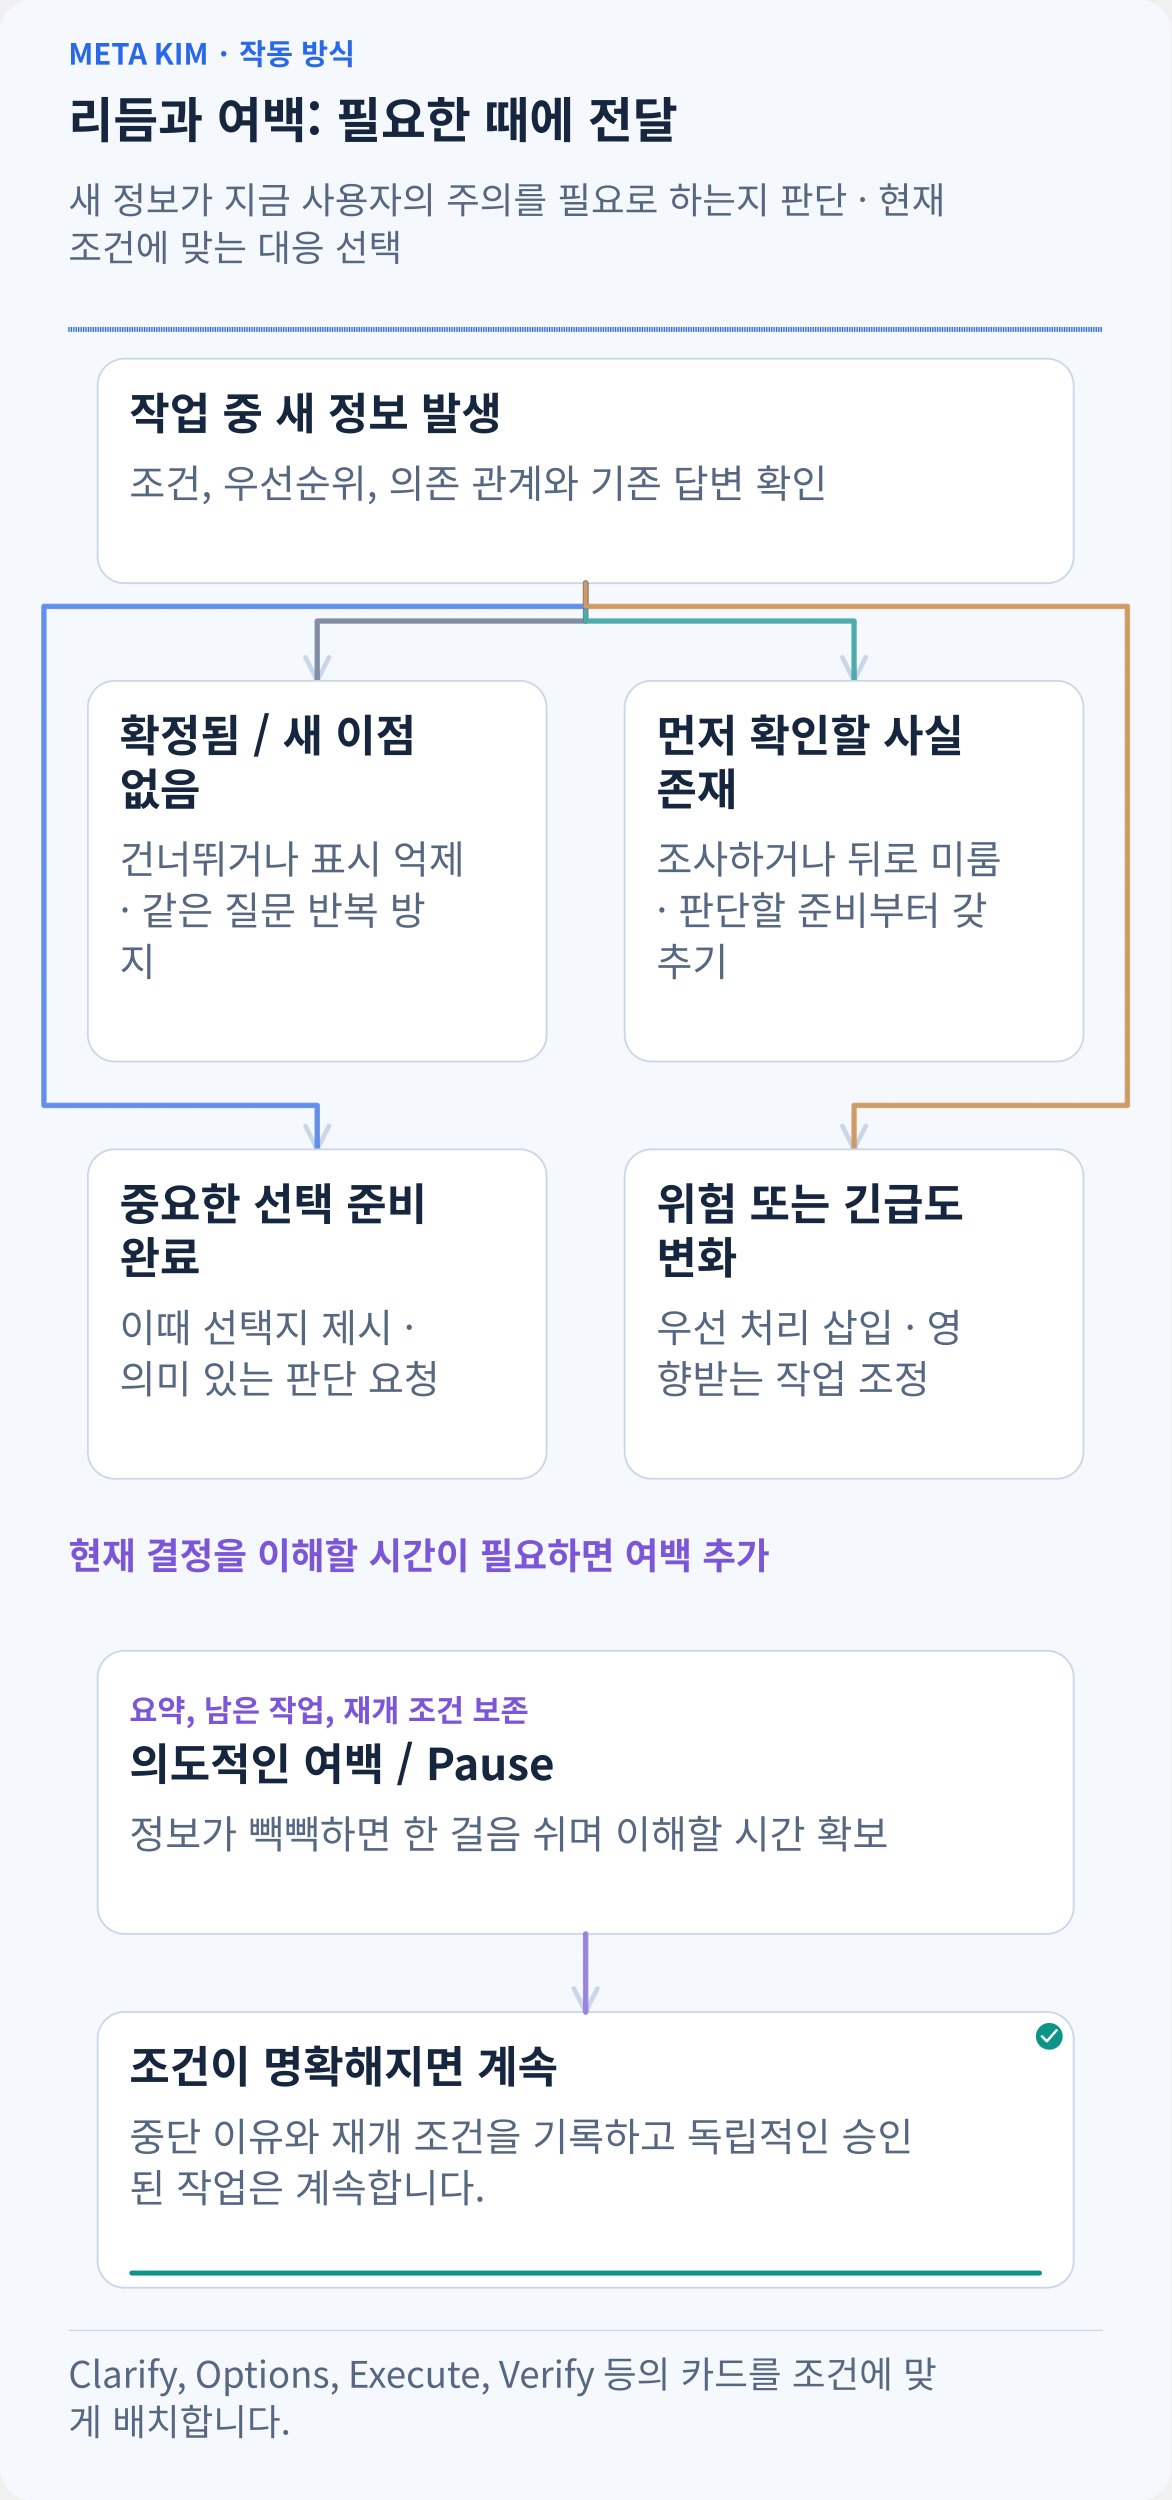
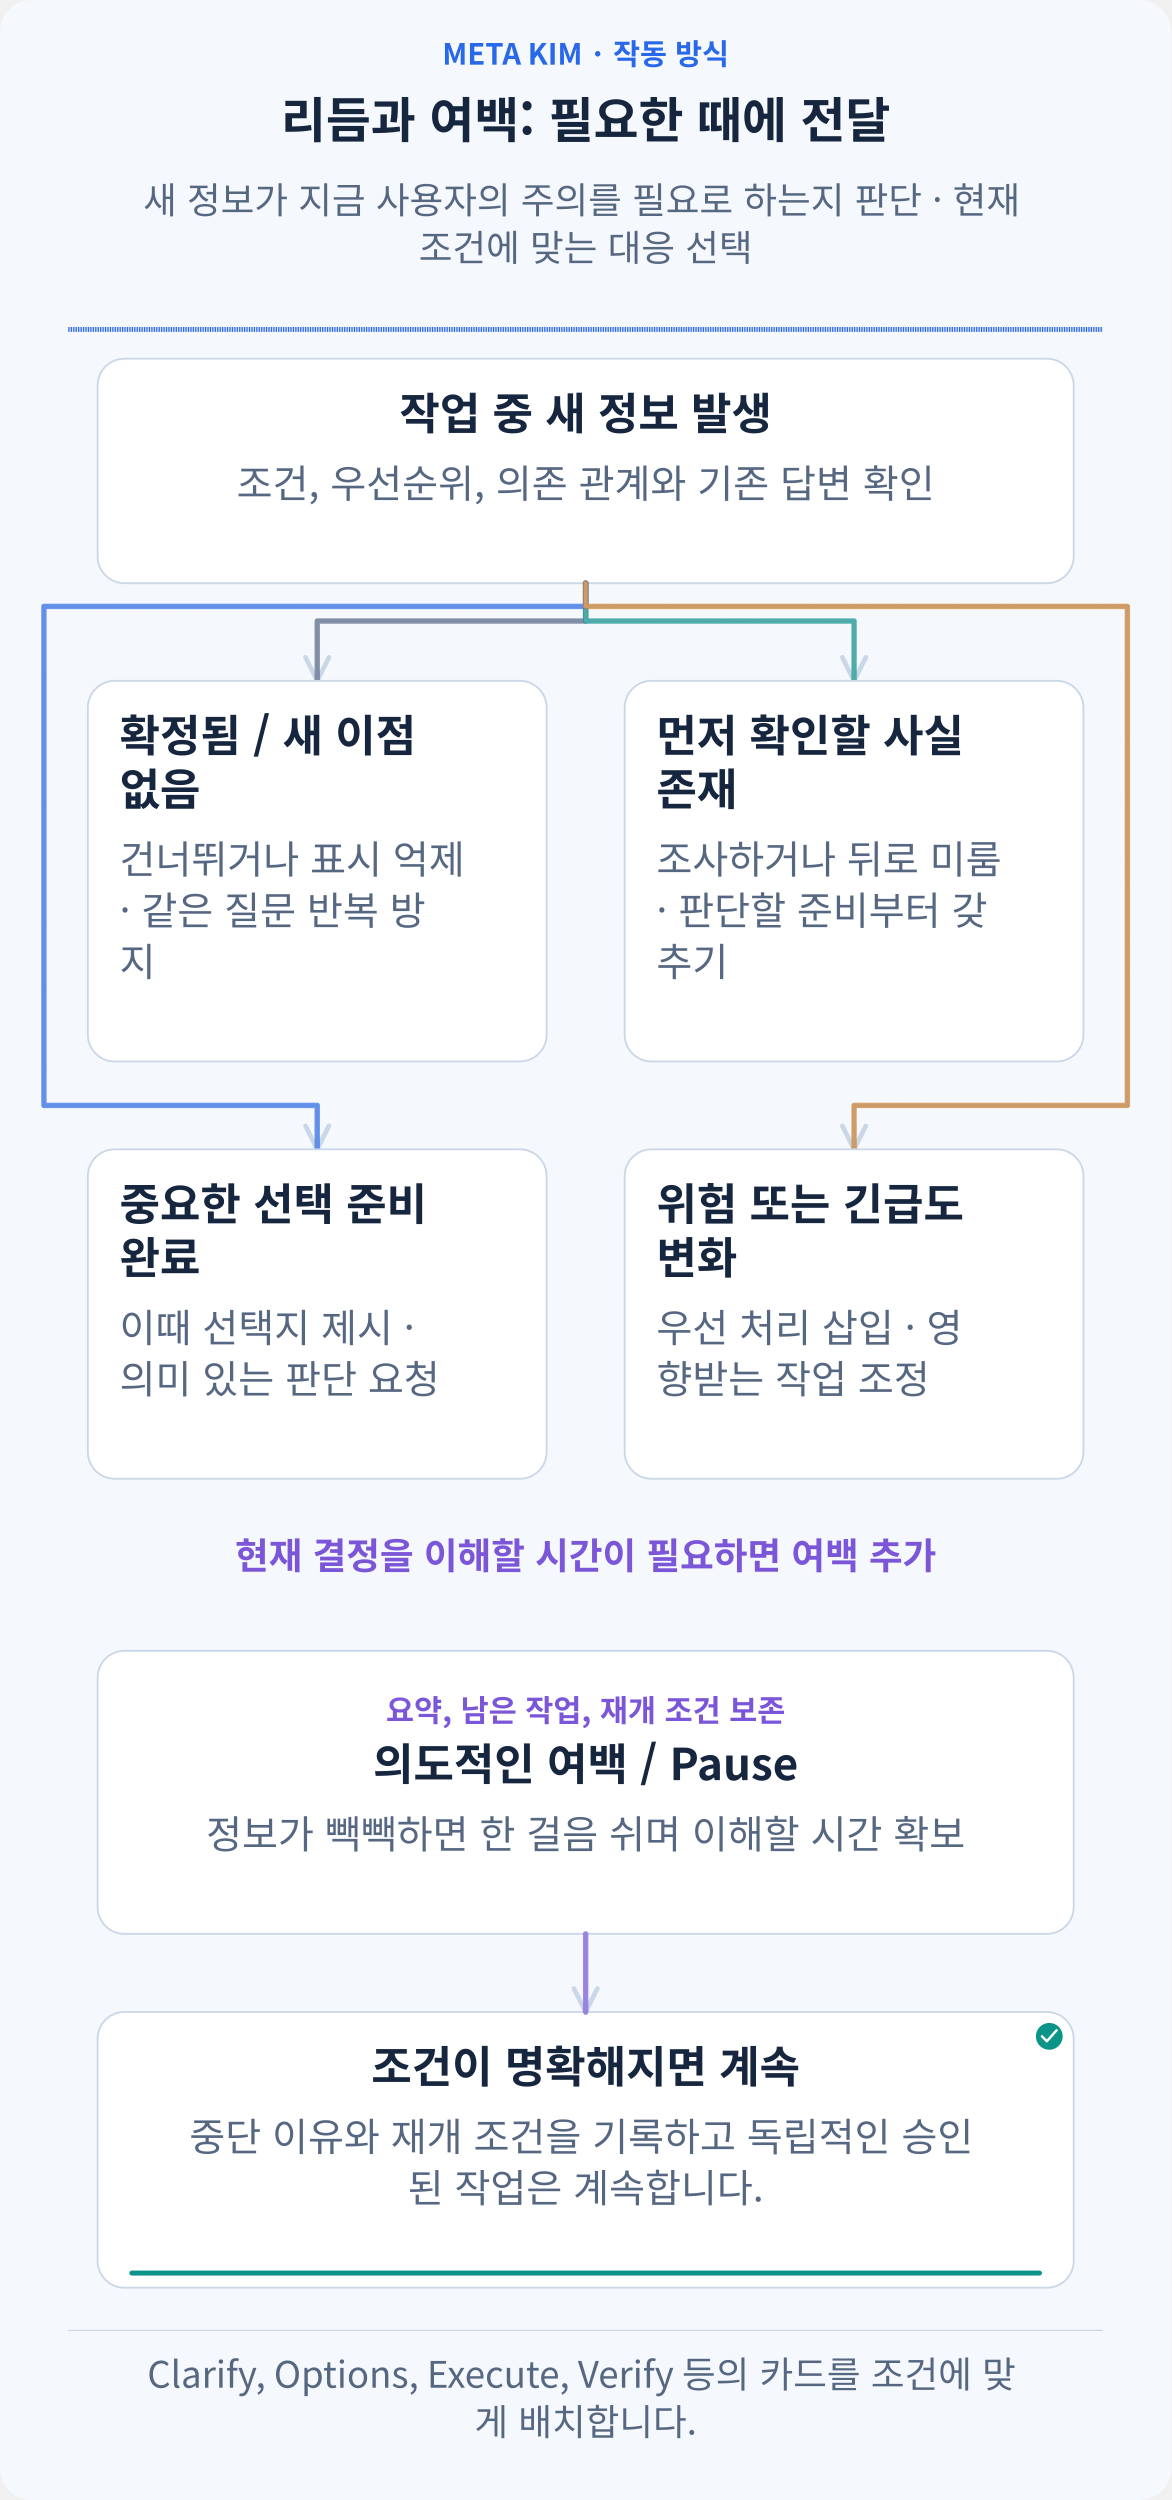
<svg xmlns="http://www.w3.org/2000/svg" width="960" height="2049" viewBox="0 0 960 2049" role="img" aria-labelledby="title description" lang="ko-KR" xml:lang="ko-KR">
  <defs>
    <marker id="arrow" viewBox="0 0 10 10" refX="9" refY="5" markerWidth="8" markerHeight="8" orient="auto-start-reverse">
      <path d="M1 1L9 5L1 9" fill="none" stroke="#cad7e8" stroke-width="1.6" stroke-linecap="round" />
    </marker>
    <marker id="back-arrow" viewBox="0 0 10 10" refX="9" refY="5" markerWidth="8" markerHeight="8" orient="auto">
      <path d="M1 1L9 5L1 9" fill="none" stroke="#7c56d8" stroke-width="1.6" stroke-linecap="round" />
    </marker>
  </defs>
  <style>text{font-family:"Noto Sans CJK KR","Malgun Gothic",Arial,sans-serif}.clock{stroke-dasharray:1;stroke-dashoffset:0;animation:clock 32s linear infinite}@keyframes clock{from{stroke-dashoffset:1}to{stroke-dashoffset:0}}@keyframes m0{0%,1%{opacity:0}2.2%,10.8%{opacity:1}12%,100%{opacity:0}}.m0{opacity:0;animation:m0 32s ease-in-out infinite}
@keyframes m1{0%,12%{opacity:0}13.5%,100%{opacity:1}}.m1{opacity:1;animation:m1 32s ease-in-out infinite}
@keyframes m2{0%,1%{transform:scaleX(0)}12%,100%{transform:scaleX(1)}}.m2{transform:scaleX(1);transform-box:fill-box;transform-origin:left center;animation:m2 32s ease-in-out infinite}
@keyframes m3{0%,8%{stroke-dashoffset:1;opacity:0}9%{opacity:1}17%{stroke-dashoffset:0;opacity:1}19%,100%{stroke-dashoffset:0;opacity:0}}.m3{stroke-dashoffset:0;opacity:.65;animation:m3 32s ease-in-out infinite}
@keyframes m4{0%,12%{opacity:0}13.2%,22.8%{opacity:1}24%,100%{opacity:0}}.m4{opacity:0;animation:m4 32s ease-in-out infinite}
@keyframes m5{0%,24%{opacity:0}25.5%,100%{opacity:1}}.m5{opacity:1;animation:m5 32s ease-in-out infinite}
@keyframes m6{0%,12%{transform:scaleX(0)}24%,100%{transform:scaleX(1)}}.m6{transform:scaleX(1);transform-box:fill-box;transform-origin:left center;animation:m6 32s ease-in-out infinite}
@keyframes m7{0%,21%{stroke-dashoffset:1;opacity:0}22%{opacity:1}30%{stroke-dashoffset:0;opacity:1}32%,100%{stroke-dashoffset:0;opacity:0}}.m7{stroke-dashoffset:0;opacity:.65;animation:m7 32s ease-in-out infinite}
@keyframes m8{0%,25%{opacity:0}26.2%,35.8%{opacity:1}37%,100%{opacity:0}}.m8{opacity:0;animation:m8 32s ease-in-out infinite}
@keyframes m9{0%,37%{opacity:0}38.5%,100%{opacity:1}}.m9{opacity:1;animation:m9 32s ease-in-out infinite}
@keyframes m10{0%,25%{transform:scaleX(0)}37%,100%{transform:scaleX(1)}}.m10{transform:scaleX(1);transform-box:fill-box;transform-origin:left center;animation:m10 32s ease-in-out infinite}
@keyframes m11{0%,34%{stroke-dashoffset:1;opacity:0}35%{opacity:1}43%{stroke-dashoffset:0;opacity:1}45%,100%{stroke-dashoffset:0;opacity:0}}.m11{stroke-dashoffset:0;opacity:.65;animation:m11 32s ease-in-out infinite}
@keyframes m12{0%,38%{opacity:0}39.2%,48.8%{opacity:1}50%,100%{opacity:0}}.m12{opacity:0;animation:m12 32s ease-in-out infinite}
@keyframes m13{0%,50%{opacity:0}51.5%,100%{opacity:1}}.m13{opacity:1;animation:m13 32s ease-in-out infinite}
@keyframes m14{0%,38%{transform:scaleX(0)}50%,100%{transform:scaleX(1)}}.m14{transform:scaleX(1);transform-box:fill-box;transform-origin:left center;animation:m14 32s ease-in-out infinite}
@keyframes m15{0%,47%{stroke-dashoffset:1;opacity:0}48%{opacity:1}56%{stroke-dashoffset:0;opacity:1}58%,100%{stroke-dashoffset:0;opacity:0}}.m15{stroke-dashoffset:0;opacity:.65;animation:m15 32s ease-in-out infinite}
@keyframes m16{0%,51%{opacity:0}52.2%,61.8%{opacity:1}63%,100%{opacity:0}}.m16{opacity:0;animation:m16 32s ease-in-out infinite}
@keyframes m17{0%,63%{opacity:0}64.5%,100%{opacity:1}}.m17{opacity:1;animation:m17 32s ease-in-out infinite}
@keyframes m18{0%,51%{transform:scaleX(0)}63%,100%{transform:scaleX(1)}}.m18{transform:scaleX(1);transform-box:fill-box;transform-origin:left center;animation:m18 32s ease-in-out infinite}
@keyframes m19{0%,68%{opacity:0}69.2%,80.8%{opacity:1}82%,100%{opacity:0}}.m19{opacity:0;animation:m19 32s ease-in-out infinite}
@keyframes m20{0%,82%{opacity:0}83.5%,100%{opacity:1}}.m20{opacity:1;animation:m20 32s ease-in-out infinite}
@keyframes m21{0%,68%{transform:scaleX(0)}82%,100%{transform:scaleX(1)}}.m21{transform:scaleX(1);transform-box:fill-box;transform-origin:left center;animation:m21 32s ease-in-out infinite}
@keyframes m22{0%,83%{opacity:0}84.2%,93.8%{opacity:1}95%,100%{opacity:0}}.m22{opacity:0;animation:m22 32s ease-in-out infinite}
@keyframes m23{0%,95%{opacity:0}96.5%,100%{opacity:1}}.m23{opacity:1;animation:m23 32s ease-in-out infinite}
@keyframes m24{0%,83%{transform:scaleX(0)}95%,100%{transform:scaleX(1)}}.m24{transform:scaleX(1);transform-box:fill-box;transform-origin:left center;animation:m24 32s ease-in-out infinite}
@keyframes m25{0%,79%{stroke-dashoffset:1;opacity:0}80%{opacity:1}86%,100%{stroke-dashoffset:0;opacity:.8}}.m25{stroke-dashoffset:0;opacity:.65;animation:m25 32s ease-in-out infinite}@media(prefers-reduced-motion:reduce){*{animation:none!important}.focus,.clock{display:none}.completed{opacity:1}.progress{transform:scaleX(1)}.transfer{stroke-dashoffset:0;opacity:.45}}</style>
  <rect width="960" height="2049" rx="26" fill="#f5f8fc" />
-   <text x="56" y="53" font-size="24" font-weight="700" fill="#2968e8" text-anchor="start">
-     <tspan x="56" dy="0">META KIM · 작동 방식</tspan>
+   <text x="480" y="53" font-size="24" font-weight="700" fill="#2968e8" text-anchor="middle">
+     <tspan x="480" dy="0">META KIM · 작동 방식</tspan>
  </text>
-   <text x="56" y="113" font-size="40" font-weight="750" fill="#17263f" text-anchor="start">
-     <tspan x="56" dy="0">리듬과 여백: 필요한 때에 전달</tspan>
+   <text x="480" y="113" font-size="40" font-weight="750" fill="#17263f" text-anchor="middle">
+     <tspan x="480" dy="0">리듬과 여백: 필요한 때에 전달</tspan>
  </text>
-   <text x="56" y="175" font-size="30" font-weight="450" fill="#566782" text-anchor="start">
-     <tspan x="56" dy="0">새 정보가 지금 사용자의 주의를 필요로 하는지 판단 · 현재</tspan>
-     <tspan x="56" dy="39">조건에 맞는 대응 선택</tspan>
+   <text x="480" y="175" font-size="30" font-weight="450" fill="#566782" text-anchor="middle">
+     <tspan x="480" dy="0">새 정보가 지금 사용자의 주의를 필요로 하는지 판단 · 현재</tspan>
+     <tspan x="480" dy="39">조건에 맞는 대응 선택</tspan>
  </text>
  <path d="M56 270H904" stroke="#dce5f2" stroke-width="4" />
  <path class="clock" pathLength="1" d="M56 270H904" stroke="#2968e8" stroke-width="4" />
  <g class="node" data-label="작업 중 새 정보 발생" data-box="80,294,800,184">
    <rect x="80" y="294" width="800" height="184" rx="22" fill="#fff" stroke="#cad7e8" stroke-width="1.5" />
    <rect class="focus m0" x="80" y="294" width="800" height="184" rx="22" fill="#2968e8" fill-opacity=".055" stroke="#2968e8" stroke-width="3" />
-     <text x="106" y="352" font-size="36" font-weight="700" fill="#17263f" text-anchor="start">
-       <tspan x="106" dy="0">작업 중 새 정보 발생</tspan>
+     <text x="480" y="352" font-size="36" font-weight="700" fill="#17263f" text-anchor="middle">
+       <tspan x="480" dy="0">작업 중 새 정보 발생</tspan>
    </text>
-     <text x="106" y="408" font-size="32" font-weight="450" fill="#566782" text-anchor="start">
-       <tspan x="106" dy="0">조건, 우선순위, 의존 관계와 기존 답변 확인</tspan>
+     <text x="480" y="408" font-size="32" font-weight="450" fill="#566782" text-anchor="middle">
+       <tspan x="480" dy="0">조건, 우선순위, 의존 관계와 기존 답변 확인</tspan>
    </text>
  </g>
  <path d="M480 478V509H260V558" fill="none" stroke="#cad7e8" stroke-width="3" stroke-linecap="round" stroke-linejoin="round" marker-end="url(#arrow)" />
  <path class="transfer m3" pathLength="1" d="M480 478V509H260V558" fill="none" stroke="#566782" stroke-width="4.5" stroke-dasharray="1" stroke-linecap="round" stroke-linejoin="round" />
  <g class="node" data-label="확정됨 / 새 이점 없음" data-box="72,558,376,312">
    <rect x="72" y="558" width="376" height="312" rx="22" fill="#fff" stroke="#cad7e8" stroke-width="1.5" />
    <rect class="focus m4" x="72" y="558" width="376" height="312" rx="22" fill="#566782" fill-opacity=".055" stroke="#566782" stroke-width="3" />
    <text x="98" y="616" font-size="36" font-weight="700" fill="#17263f" text-anchor="start">
      <tspan x="98" dy="0">확정됨 / 새 이점</tspan>
      <tspan x="98" dy="44">없음</tspan>
    </text>
    <text x="98" y="716" font-size="32" font-weight="450" fill="#566782" text-anchor="start">
      <tspan x="98" dy="0">건너뛰거나 표시 억제</tspan>
      <tspan x="98" dy="42">· 같은 질문 반복 방</tspan>
      <tspan x="98" dy="42">지</tspan>
    </text>
  </g>
  <path d="M480 478V509H700V558" fill="none" stroke="#cad7e8" stroke-width="3" stroke-linecap="round" stroke-linejoin="round" marker-end="url(#arrow)" />
  <path class="transfer m7" pathLength="1" d="M480 478V509H700V558" fill="none" stroke="#0d9488" stroke-width="4.5" stroke-dasharray="1" stroke-linecap="round" stroke-linejoin="round" />
  <g class="node" data-label="먼저 확인할 사실 존재" data-box="512,558,376,312">
    <rect x="512" y="558" width="376" height="312" rx="22" fill="#fff" stroke="#cad7e8" stroke-width="1.5" />
    <rect class="focus m8" x="512" y="558" width="376" height="312" rx="22" fill="#0d9488" fill-opacity=".055" stroke="#0d9488" stroke-width="3" />
    <text x="538" y="616" font-size="36" font-weight="700" fill="#17263f" text-anchor="start">
      <tspan x="538" dy="0">먼저 확인할 사실</tspan>
      <tspan x="538" dy="44">존재</tspan>
    </text>
    <text x="538" y="716" font-size="32" font-weight="450" fill="#566782" text-anchor="start">
      <tspan x="538" dy="0">조사하거나 뒤로 미룸</tspan>
      <tspan x="538" dy="42">· 판단할 준비부터 갖</tspan>
      <tspan x="538" dy="42">추기</tspan>
    </text>
  </g>
  <path d="M480 478V497H36V906H260V942" fill="none" stroke="#cad7e8" stroke-width="3" stroke-linecap="round" stroke-linejoin="round" marker-end="url(#arrow)" />
  <path class="transfer m11" pathLength="1" d="M480 478V497H36V906H260V942" fill="none" stroke="#2968e8" stroke-width="4.5" stroke-dasharray="1" stroke-linecap="round" stroke-linejoin="round" />
  <g class="node" data-label="중요한 선택 준비 완료" data-box="72,942,376,270">
    <rect x="72" y="942" width="376" height="270" rx="22" fill="#fff" stroke="#cad7e8" stroke-width="1.5" />
    <rect class="focus m12" x="72" y="942" width="376" height="270" rx="22" fill="#2968e8" fill-opacity=".055" stroke="#2968e8" stroke-width="3" />
    <text x="98" y="1000" font-size="36" font-weight="700" fill="#17263f" text-anchor="start">
      <tspan x="98" dy="0">중요한 선택 준비</tspan>
      <tspan x="98" dy="44">완료</tspan>
    </text>
    <text x="98" y="1100" font-size="32" font-weight="450" fill="#566782" text-anchor="start">
      <tspan x="98" dy="0">이때 선택지 제시 ·</tspan>
      <tspan x="98" dy="42">의미 있는 판단 요청</tspan>
    </text>
  </g>
  <path d="M480 478V497H924V906H700V942" fill="none" stroke="#cad7e8" stroke-width="3" stroke-linecap="round" stroke-linejoin="round" marker-end="url(#arrow)" />
  <path class="transfer m15" pathLength="1" d="M480 478V497H924V906H700V942" fill="none" stroke="#ce7b24" stroke-width="4.5" stroke-dasharray="1" stroke-linecap="round" stroke-linejoin="round" />
  <g class="node" data-label="위험 또는 긴급도 변화" data-box="512,942,376,270">
    <rect x="512" y="942" width="376" height="270" rx="22" fill="#fff" stroke="#cad7e8" stroke-width="1.5" />
    <rect class="focus m16" x="512" y="942" width="376" height="270" rx="22" fill="#ce7b24" fill-opacity=".055" stroke="#ce7b24" stroke-width="3" />
    <text x="538" y="1000" font-size="36" font-weight="700" fill="#17263f" text-anchor="start">
      <tspan x="538" dy="0">위험 또는 긴급도</tspan>
      <tspan x="538" dy="44">변화</tspan>
    </text>
    <text x="538" y="1100" font-size="32" font-weight="450" fill="#566782" text-anchor="start">
      <tspan x="538" dy="0">우선 처리 삽입 · 영</tspan>
      <tspan x="538" dy="42">향받는 작업 조정</tspan>
    </text>
  </g>
-   <text x="56" y="1286" font-size="30" font-weight="650" fill="#7c56d8" text-anchor="start">
-     <tspan x="56" dy="0">현재 결정을 이해할 시간이 필요하면 여백 추가</tspan>
+   <text x="480" y="1286" font-size="30" font-weight="650" fill="#7c56d8" text-anchor="middle">
+     <tspan x="480" dy="0">현재 결정을 이해할 시간이 필요하면 여백 추가</tspan>
  </text>
  <g class="node" data-label="의도적인 여백 / Pause" data-box="80,1353,800,232">
    <rect x="80" y="1353" width="800" height="232" rx="22" fill="#fff" stroke="#cad7e8" stroke-width="1.5" />
    <rect class="focus m19" x="80" y="1353" width="800" height="232" rx="22" fill="#7c56d8" fill-opacity=".055" stroke="#7c56d8" stroke-width="3" />
-     <text x="106" y="1411" font-size="25" font-weight="700" fill="#7c56d8" text-anchor="start">
-       <tspan x="106" dy="0">요약, 남은 작업, 재개 조건 보존</tspan>
+     <text x="480" y="1411" font-size="25" font-weight="700" fill="#7c56d8" text-anchor="middle">
+       <tspan x="480" dy="0">요약, 남은 작업, 재개 조건 보존</tspan>
    </text>
-     <text x="106" y="1459" font-size="36" font-weight="700" fill="#17263f" text-anchor="start">
-       <tspan x="106" dy="0">의도적인 여백 / Pause</tspan>
+     <text x="480" y="1459" font-size="36" font-weight="700" fill="#17263f" text-anchor="middle">
+       <tspan x="480" dy="0">의도적인 여백 / Pause</tspan>
    </text>
-     <text x="106" y="1515" font-size="32" font-weight="450" fill="#566782" text-anchor="start">
-       <tspan x="106" dy="0">정보가 빽빽하면 한 걸음 쉬며 이해할 시간 확보</tspan>
+     <text x="480" y="1515" font-size="32" font-weight="450" fill="#566782" text-anchor="middle">
+       <tspan x="480" dy="0">정보가 빽빽하면 한 걸음 쉬며 이해할 시간 확보</tspan>
    </text>
  </g>
  <g class="node" data-label="조건이 명확해지면 계속" data-box="80,1649,800,226">
    <rect x="80" y="1649" width="800" height="226" rx="22" fill="#fff" stroke="#cad7e8" stroke-width="1.5" />
    <rect class="focus m22" x="80" y="1649" width="800" height="226" rx="22" fill="#0d9488" fill-opacity=".055" stroke="#0d9488" stroke-width="3" />
-     <text x="106" y="1707" font-size="36" font-weight="700" fill="#17263f" text-anchor="start">
-       <tspan x="106" dy="0">조건이 명확해지면 계속</tspan>
+     <text x="480" y="1707" font-size="36" font-weight="700" fill="#17263f" text-anchor="middle">
+       <tspan x="480" dy="0">조건이 명확해지면 계속</tspan>
    </text>
-     <text x="106" y="1763" font-size="32" font-weight="450" fill="#566782" text-anchor="start">
-       <tspan x="106" dy="0">중단 이유와 재개 조건을 기록하고 독립적인 승인</tspan>
-       <tspan x="106" dy="42">된 작업은 계속합니다.</tspan>
+     <text x="480" y="1763" font-size="32" font-weight="450" fill="#566782" text-anchor="middle">
+       <tspan x="480" dy="0">중단 이유와 재개 조건을 기록하고 독립적인 승인</tspan>
+       <tspan x="480" dy="42">된 작업은 계속합니다.</tspan>
    </text>
    <rect x="106" y="1861" width="748" height="4" rx="2" fill="#e2e9f3" />
    <rect class="progress m24" x="106" y="1861" width="748" height="4" rx="2" fill="#0d9488" />
    <g class="completed m23">
      <circle cx="860" cy="1669" r="11" fill="#0d9488" />
      <path d="M854 1669l4 4 8-9" fill="none" stroke="#fff" stroke-width="2" stroke-linecap="round" stroke-linejoin="round" />
    </g>
  </g>
  <path d="M480 1585V1649" fill="none" stroke="#cad7e8" stroke-width="3" stroke-linecap="round" stroke-linejoin="round" marker-end="url(#arrow)" />
  <path class="transfer m25" pathLength="1" d="M480 1585V1649" fill="none" stroke="#7c56d8" stroke-width="4.5" stroke-dasharray="1" stroke-linecap="round" stroke-linejoin="round" />
  <path d="M56 1910H904" stroke="#cad7e8" />
-   <text x="56" y="1957" font-size="30" font-weight="450" fill="#566782" text-anchor="start">
-     <tspan x="56" dy="0">Clarify, Options, Execute, Verify 등의 카드를 조건에 맞</tspan>
-     <tspan x="56" dy="39">게 배치합니다.</tspan>
+   <text x="480" y="1957" font-size="30" font-weight="450" fill="#566782" text-anchor="middle">
+     <tspan x="480" dy="0">Clarify, Options, Execute, Verify 등의 카드를 조건에 맞</tspan>
+     <tspan x="480" dy="39">게 배치합니다.</tspan>
  </text>
</svg>
